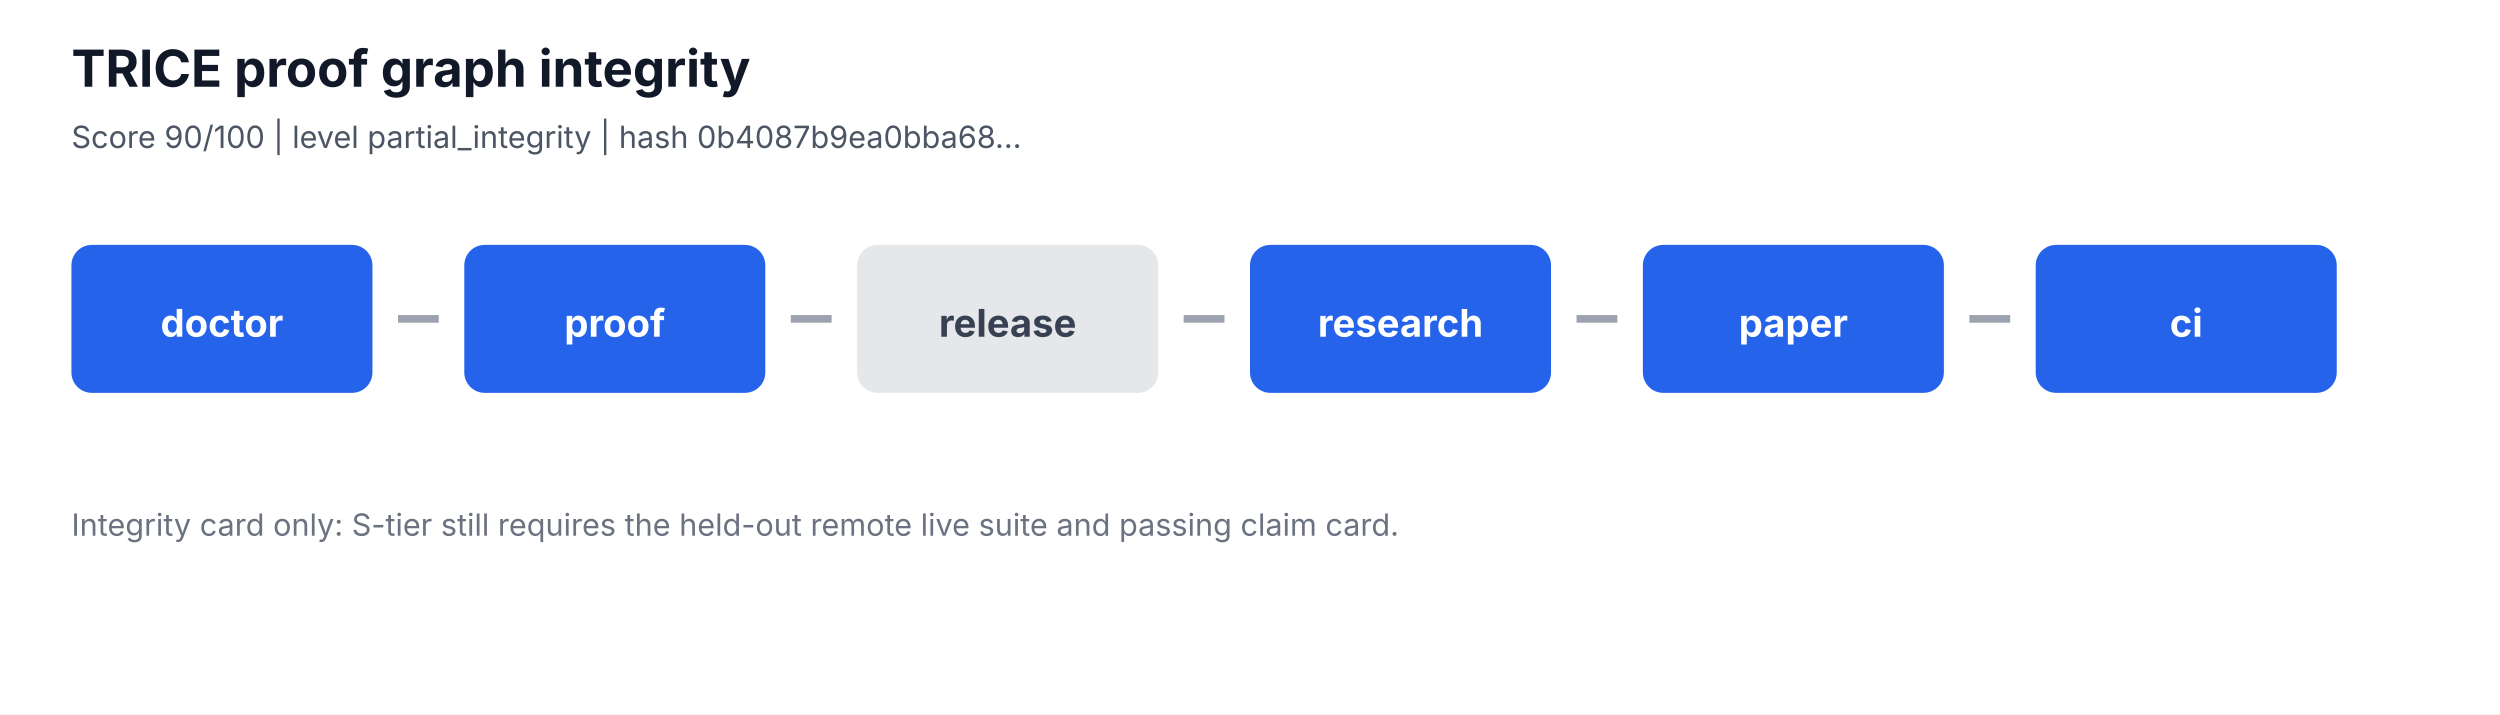
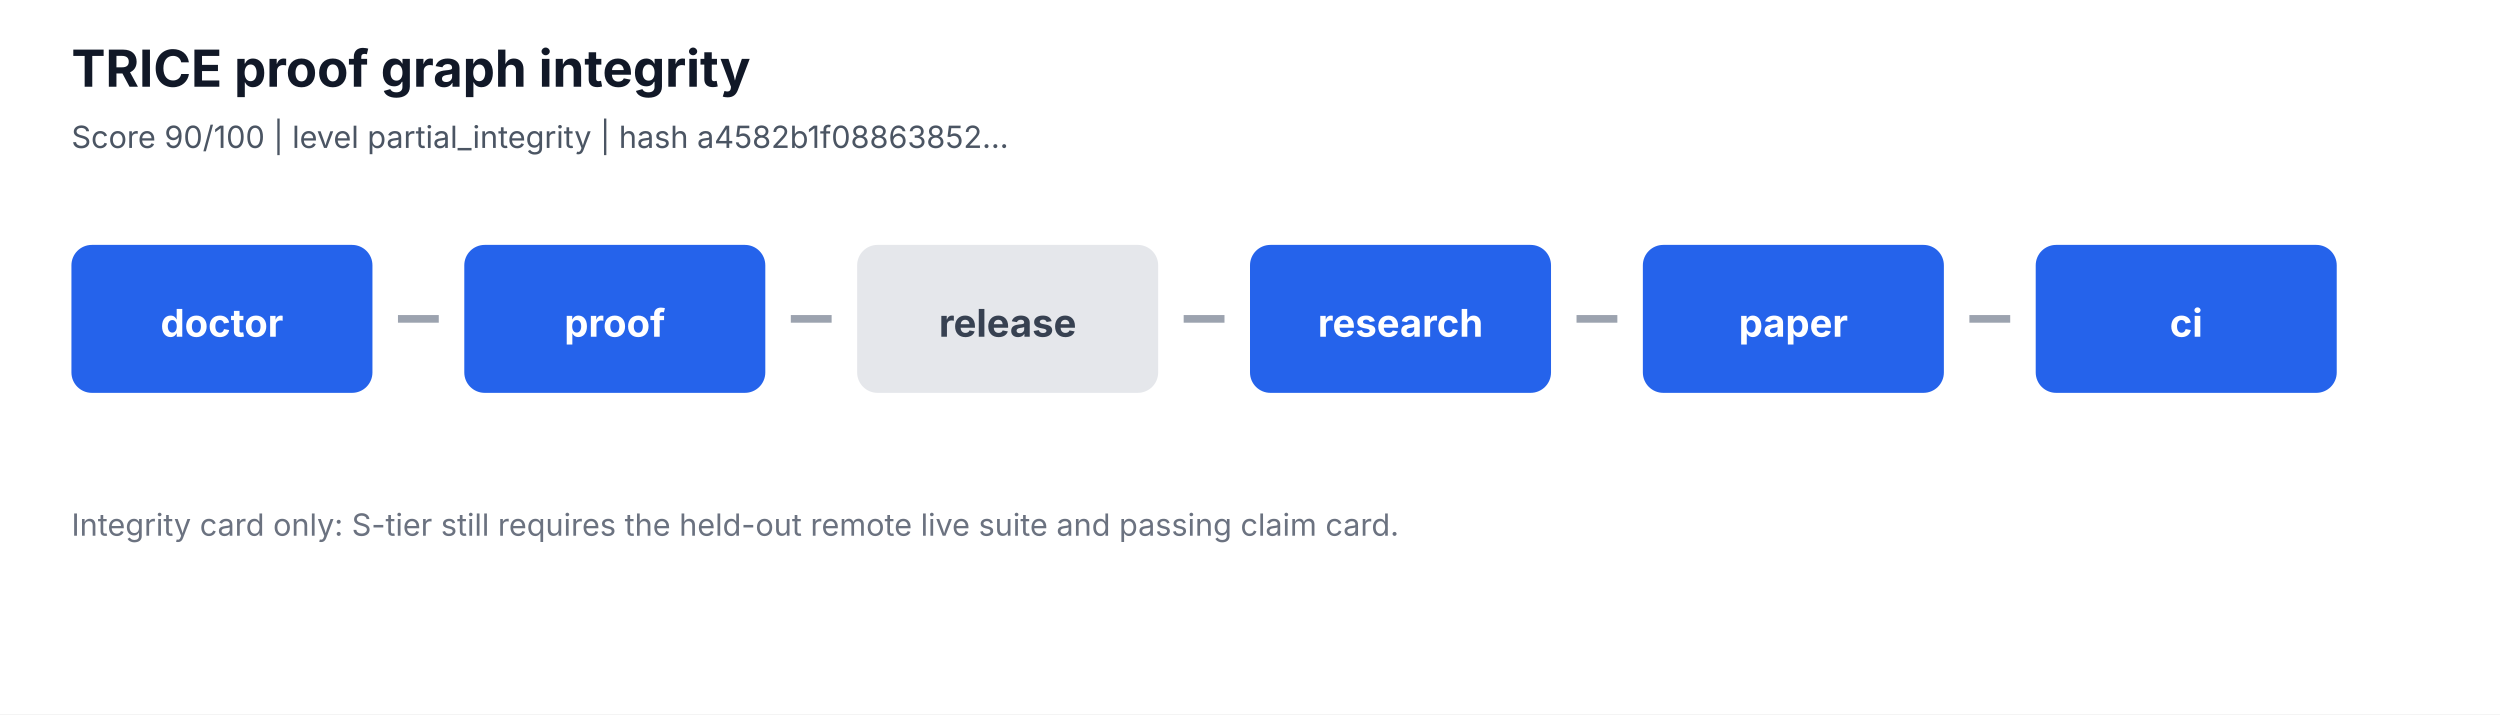
<svg xmlns="http://www.w3.org/2000/svg" width="980" height="280" viewBox="0 0 980 280">
  <rect width="100%" height="100%" fill="#ffffff" />
  <text x="28" y="34" font-family="Inter,Segoe UI,Arial" font-size="20" font-weight="700" fill="#111827">TRICE proof graph integrity</text>
-   <text x="28" y="58" font-family="Inter,Segoe UI,Arial" font-size="12" fill="#4b5563">Score 90/100 | level partial_integrity | hash 0b4087b9ea0bba68...</text>
+   <text x="28" y="58" font-family="Inter,Segoe UI,Arial" font-size="12" fill="#4b5563">Score 90/100 | level partial_integrity | hash a4582b1f08863852...</text>
  <rect x="28" y="96" width="118" height="58" rx="8" fill="#2563eb" />
  <text x="87" y="132" text-anchor="middle" font-family="Inter,Segoe UI,Arial" font-size="15" font-weight="700" fill="#ffffff">doctor</text>
  <line x1="156" y1="125" x2="172" y2="125" stroke="#9ca3af" stroke-width="3" />
  <rect x="182" y="96" width="118" height="58" rx="8" fill="#2563eb" />
  <text x="241" y="132" text-anchor="middle" font-family="Inter,Segoe UI,Arial" font-size="15" font-weight="700" fill="#ffffff">proof</text>
  <line x1="310" y1="125" x2="326" y2="125" stroke="#9ca3af" stroke-width="3" />
  <rect x="336" y="96" width="118" height="58" rx="8" fill="#e5e7eb" />
  <text x="395" y="132" text-anchor="middle" font-family="Inter,Segoe UI,Arial" font-size="15" font-weight="700" fill="#374151">release</text>
  <line x1="464" y1="125" x2="480" y2="125" stroke="#9ca3af" stroke-width="3" />
  <rect x="490" y="96" width="118" height="58" rx="8" fill="#2563eb" />
  <text x="549" y="132" text-anchor="middle" font-family="Inter,Segoe UI,Arial" font-size="15" font-weight="700" fill="#ffffff">research</text>
  <line x1="618" y1="125" x2="634" y2="125" stroke="#9ca3af" stroke-width="3" />
  <rect x="644" y="96" width="118" height="58" rx="8" fill="#2563eb" />
  <text x="703" y="132" text-anchor="middle" font-family="Inter,Segoe UI,Arial" font-size="15" font-weight="700" fill="#ffffff">paper</text>
  <line x1="772" y1="125" x2="788" y2="125" stroke="#9ca3af" stroke-width="3" />
  <rect x="798" y="96" width="118" height="58" rx="8" fill="#2563eb" />
  <text x="857" y="132" text-anchor="middle" font-family="Inter,Segoe UI,Arial" font-size="15" font-weight="700" fill="#ffffff">ci</text>
  <text x="28" y="210" font-family="Inter,Segoe UI,Arial" font-size="12" fill="#6b7280">Integrity card only: S-tier still requires the held-out remote live suite and passing claim card.</text>
</svg>
